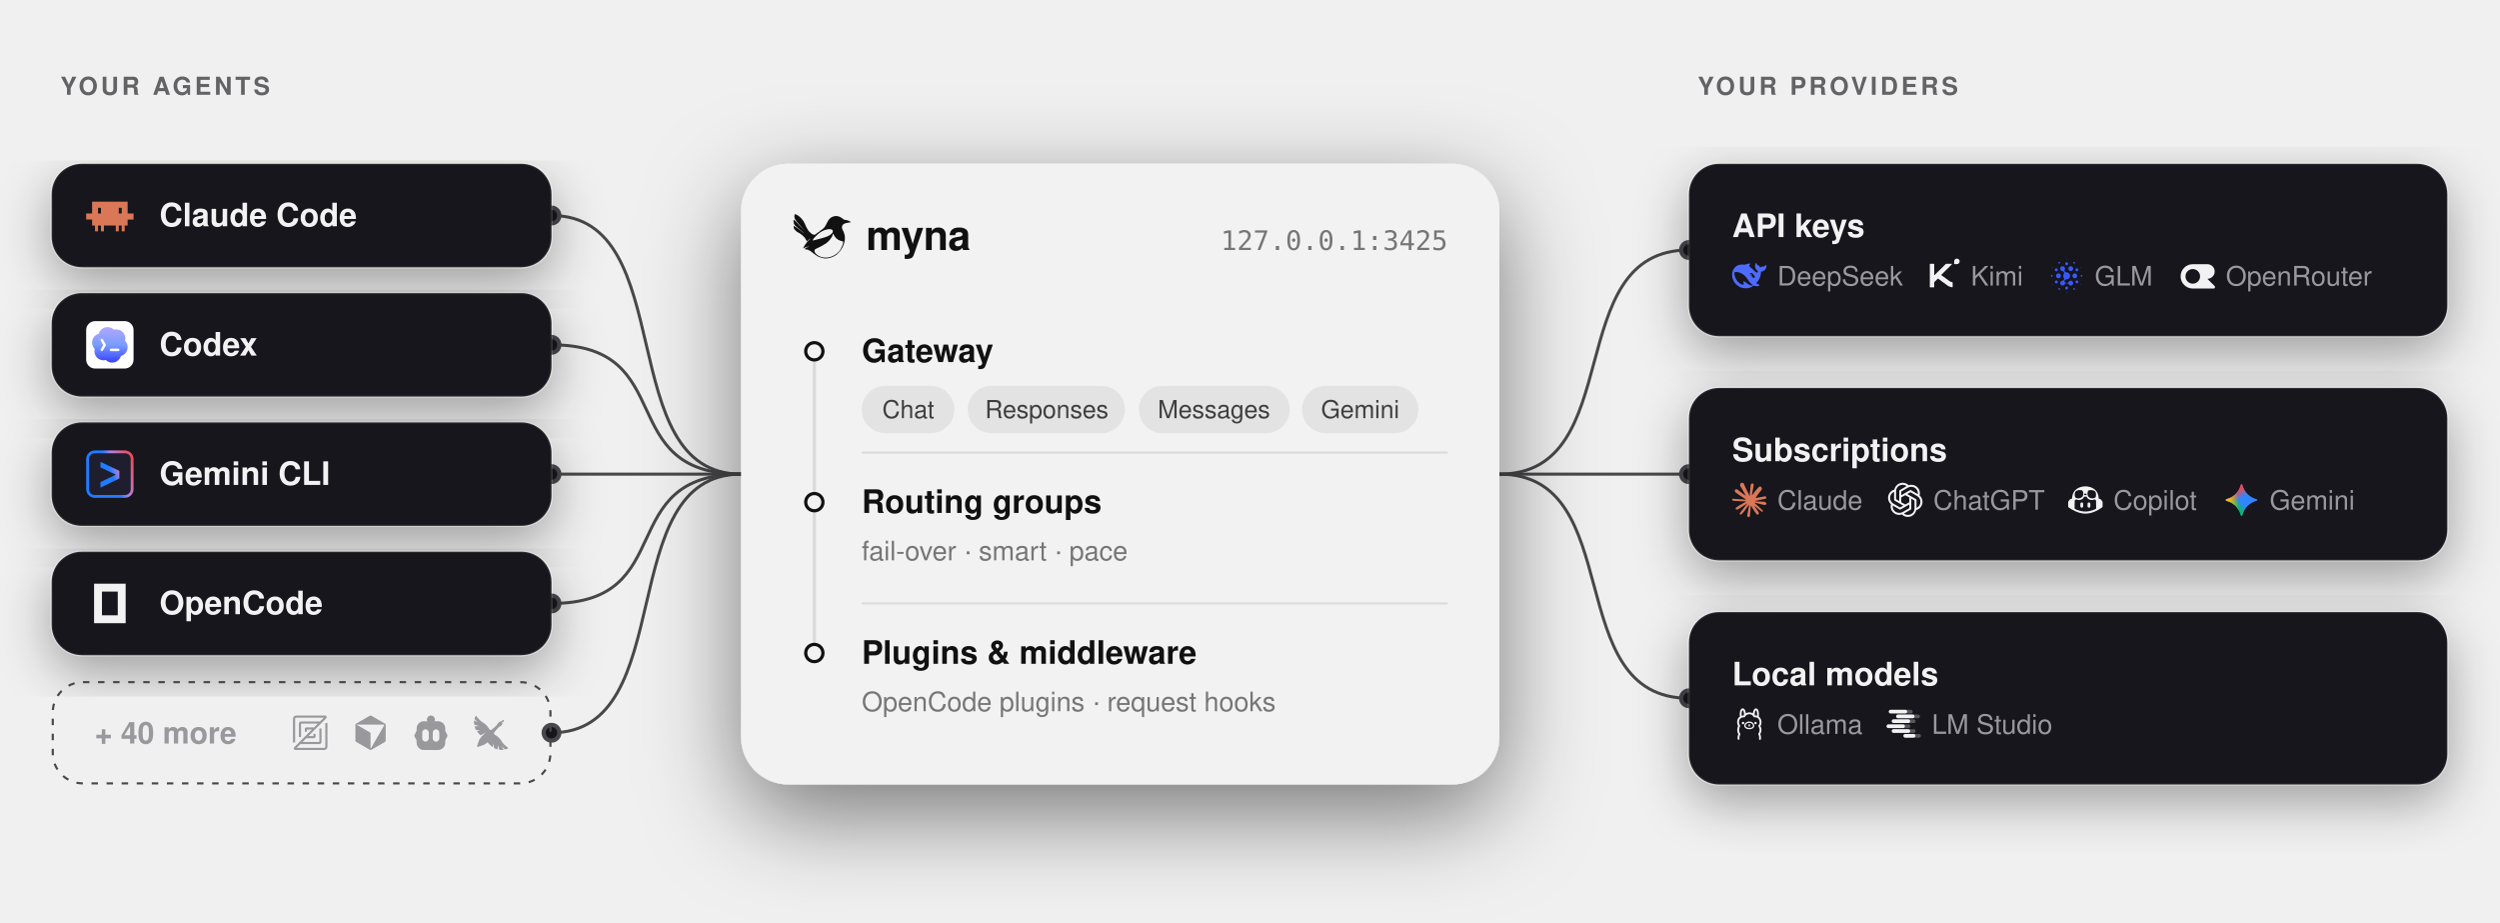
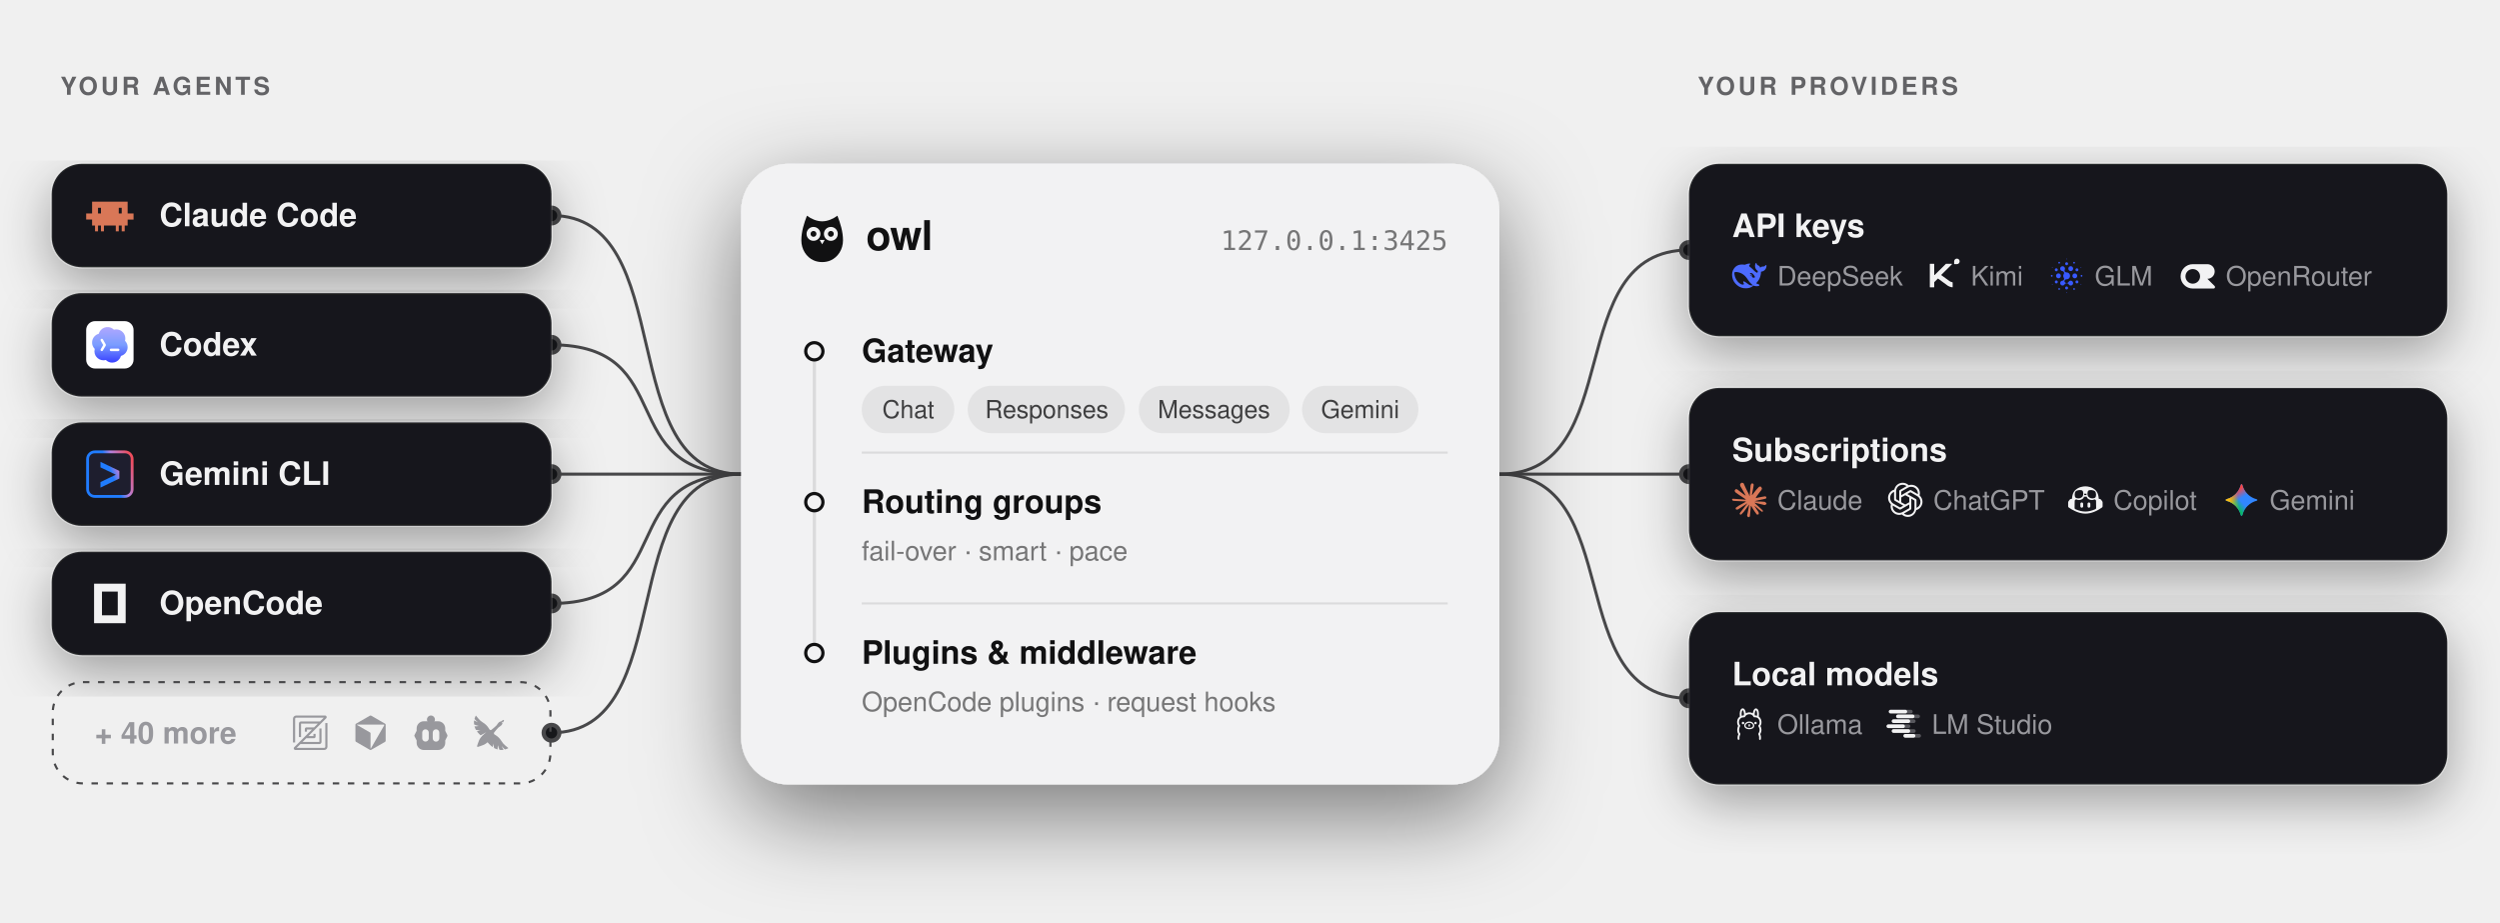
- <svg xmlns="http://www.w3.org/2000/svg" viewBox="0 0 1160 428" width="1160" height="428" role="img" aria-label="myna: agents → gateway → providers">
+ <svg xmlns="http://www.w3.org/2000/svg" viewBox="0 0 1160 428" width="1160" height="428" role="img" aria-label="owl: agents → gateway → providers">
  <defs>
    <filter id="s" x="-20%" y="-20%" width="140%" height="160%">
      <feDropShadow dx="0" dy="8" stdDeviation="12" flood-color="#000" flood-opacity="0.35" />
    </filter>
    <filter id="h" x="-30%" y="-30%" width="160%" height="190%">
      <feDropShadow dx="0" dy="14" stdDeviation="22" flood-color="#000" flood-opacity="0.5" />
    </filter>
    <marker id="dot" viewBox="0 0 8 8" refX="4" refY="4" markerWidth="8" markerHeight="8">
      <circle cx="4" cy="4" r="2.6" fill="#16171a" stroke="#48484a" stroke-width="1.4" />
    </marker>
  </defs>
  <g font-family="-apple-system, BlinkMacSystemFont, &quot;SF Pro Text&quot;, &quot;Segoe UI&quot;, &quot;PingFang SC&quot;, &quot;Hiragino Sans GB&quot;, &quot;Microsoft YaHei&quot;, Helvetica, Arial, sans-serif">
    <text x="28" y="44" font-size="11.5" font-weight="600" letter-spacing="1.4" fill="#636366">YOUR AGENTS</text>
    <text x="788" y="44" font-size="11.5" font-weight="600" letter-spacing="1.4" fill="#636366">YOUR PROVIDERS</text>
    <g fill="none" stroke="#48484a" stroke-width="1.4" stroke-linecap="round">
      <path d="M256 100.0 C316 100.0 284 220.0 344 220.0" marker-start="url(#dot)" />
      <path d="M256 160.0 C316 160.0 284 220.0 344 220.0" marker-start="url(#dot)" />
      <path d="M256 220.0 C316 220.0 284 220.0 344 220.0" marker-start="url(#dot)" />
      <path d="M256 280.0 C316 280.0 284 220.0 344 220.0" marker-start="url(#dot)" />
      <path d="M256 340.0 C316 340.0 284 220.0 344 220.0" marker-start="url(#dot)" />
      <path d="M696 220.0 C756 220.0 724 116.0 784 116.0" marker-end="url(#dot)" />
      <path d="M696 220.0 C756 220.0 724 220.0 784 220.0" marker-end="url(#dot)" />
      <path d="M696 220.0 C756 220.0 724 324.0 784 324.0" marker-end="url(#dot)" />
    </g>
    <rect x="24" y="76" width="232" height="48" rx="14" fill="#16171a" stroke="rgba(255,255,255,0.09)" filter="url(#s)" />
    <svg x="40" y="89.0" width="22" height="22" color="#f2f2f3" viewBox="0 0 24 24">
      <path clip-rule="evenodd" d="M20.998 10.949H24v3.102h-3v3.028h-1.487V20H18v-2.921h-1.487V20H15v-2.921H9V20H7.488v-2.921H6V20H4.487v-2.921H3V14.05H0V10.95h3V5h17.998v5.949zM6 10.949h1.488V8.102H6v2.847zm10.51 0H18V8.102h-1.49v2.847z" fill="#D97757" fill-rule="evenodd" />
    </svg>
    <text x="74" y="105.0" font-size="15" font-weight="590" fill="#f2f2f3">Claude Code</text>
    <rect x="24" y="136" width="232" height="48" rx="14" fill="#16171a" stroke="rgba(255,255,255,0.09)" filter="url(#s)" />
    <svg x="40" y="149.0" width="22" height="22" color="#f2f2f3" viewBox="0 0 24 24">
      <path d="M19.503 0H4.496A4.496 4.496 0 000 4.496v15.007A4.496 4.496 0 004.496 24h15.007A4.496 4.496 0 0024 19.503V4.496A4.496 4.496 0 0019.503 0z" fill="#fff" />
      <path d="M9.064 3.344a4.578 4.578 0 012.285-.312c1 .115 1.891.54 2.673 1.275.01.01.024.017.037.021a.09.09 0 00.043 0 4.55 4.55 0 013.046.275l.047.022.116.057a4.581 4.581 0 012.188 2.399c.209.51.313 1.041.315 1.595a4.24 4.24 0 01-.134 1.223.123.123 0 00.03.115c.594.607.988 1.33 1.183 2.17.289 1.425-.007 2.71-.887 3.854l-.136.166a4.548 4.548 0 01-2.201 1.388.123.123 0 00-.081.076c-.191.551-.383 1.023-.74 1.494-.9 1.187-2.222 1.846-3.711 1.838-1.187-.006-2.239-.44-3.157-1.302a.107.107 0 00-.105-.024c-.388.125-.78.143-1.204.138a4.441 4.441 0 01-1.945-.466 4.544 4.544 0 01-1.61-1.335c-.152-.202-.303-.392-.414-.617a5.81 5.81 0 01-.37-.961 4.582 4.582 0 01-.014-2.298.124.124 0 00.006-.056.085.085 0 00-.027-.048 4.467 4.467 0 01-1.034-1.651 3.896 3.896 0 01-.251-1.192 5.189 5.189 0 01.141-1.6c.337-1.112.982-1.985 1.933-2.618.212-.141.413-.251.601-.33.215-.089.43-.164.646-.227a.098.098 0 00.065-.066 4.51 4.51 0 01.829-1.615 4.535 4.535 0 011.837-1.388zm3.482 10.565a.637.637 0 000 1.272h3.636a.637.637 0 100-1.272h-3.636zM8.462 9.23a.637.637 0 00-1.106.631l1.272 2.224-1.266 2.136a.636.636 0 101.095.649l1.454-2.455a.636.636 0 00.005-.64L8.462 9.23z" fill="url(#i20-lobe-icons-codex-_R_0_)" />
      <defs>
        <linearGradient gradientUnits="userSpaceOnUse" id="i20-lobe-icons-codex-_R_0_" x1="12" x2="12" y1="3" y2="21">
          <stop stop-color="#B1A7FF" />
          <stop offset=".5" stop-color="#7A9DFF" />
          <stop offset="1" stop-color="#3941FF" />
        </linearGradient>
      </defs>
    </svg>
    <text x="74" y="165.0" font-size="15" font-weight="590" fill="#f2f2f3">Codex</text>
    <rect x="24" y="196" width="232" height="48" rx="14" fill="#16171a" stroke="rgba(255,255,255,0.09)" filter="url(#s)" />
    <svg x="40" y="209.0" width="22" height="22" color="#f2f2f3" viewBox="0 0 24 24">
      <path d="M0 4.391A4.391 4.391 0 014.391 0h15.217A4.391 4.391 0 0124 4.391v15.217A4.391 4.391 0 0119.608 24H4.391A4.391 4.391 0 010 19.608V4.391z" fill="url(#i21-lobe-icons-gemini-cli-_R_0_)" />
      <path clip-rule="evenodd" d="M19.74 1.444a2.816 2.816 0 012.816 2.816v15.48a2.816 2.816 0 01-2.816 2.816H4.26a2.816 2.816 0 01-2.816-2.816V4.26A2.816 2.816 0 014.26 1.444h15.48zM7.236 8.564l7.752 3.728-7.752 3.727v2.802l9.557-4.596v-3.866L7.236 5.763v2.801z" fill="#1E1E2E" fill-rule="evenodd" />
      <defs>
        <linearGradient gradientUnits="userSpaceOnUse" id="i21-lobe-icons-gemini-cli-_R_0_" x1="24" x2="0" y1="6.587" y2="16.494">
          <stop stop-color="#EE4D5D" />
          <stop offset=".328" stop-color="#B381DD" />
          <stop offset=".476" stop-color="#207CFE" />
        </linearGradient>
      </defs>
    </svg>
    <text x="74" y="225.0" font-size="15" font-weight="590" fill="#f2f2f3">Gemini CLI</text>
    <rect x="24" y="256" width="232" height="48" rx="14" fill="#16171a" stroke="rgba(255,255,255,0.09)" filter="url(#s)" />
    <svg x="40" y="269.0" width="22" height="22" color="#f2f2f3" fill="currentColor" fill-rule="evenodd" viewBox="0 0 24 24">
      <path d="M16 6H8v12h8V6zm4 16H4V2h16v20z" />
    </svg>
    <text x="74" y="285.0" font-size="15" font-weight="590" fill="#f2f2f3">OpenCode</text>
    <rect x="24.5" y="316.5" width="231" height="47" rx="14" fill="none" stroke="#48484a" stroke-dasharray="3 4" />
    <text x="44" y="345.0" font-size="14" font-weight="590" fill="#98989d">+ 40 more</text>
    <svg x="220" y="332.0" width="16" height="16" color="#98989d" fill="currentColor" fill-rule="evenodd" viewBox="0 0 24 24">
      <path d="M21.595 23.61c1.167-.254 2.405-.944 2.405-.944l-2.167-1.784a12.124 12.124 0 01-2.695-3.131 12.127 12.127 0 00-3.97-4.049l-.794-.462a1.115 1.115 0 01-.488-.815.844.844 0 01.154-.575c.413-.582 2.548-3.115 2.94-3.44.503-.416 1.065-.762 1.586-1.159.074-.056.148-.112.221-.17.003-.002.007-.004.009-.007.167-.131.325-.272.45-.438.453-.524.563-.988.59-1.193-.061-.197-.244-.639-.753-1.148.319.02.705.272 1.056.569.235-.376.481-.773.727-1.171.165-.266-.08-.465-.086-.471h-.001V3.22c-.007-.007-.206-.25-.471-.086-.567.35-1.134.702-1.639 1.021 0 0-.597-.012-1.305.599a2.464 2.464 0 00-.438.45l-.007.009c-.058.072-.114.147-.17.221-.397.521-.743 1.083-1.16 1.587-.323.391-2.857 2.526-3.44 2.94a.842.842 0 01-.574.153 1.115 1.115 0 01-.815-.488l-.462-.794a12.123 12.123 0 00-4.049-3.97 12.133 12.133 0 01-3.13-2.695L1.332 0S.643 1.238.39 2.405c.352.428 1.27 1.49 2.34 2.302C1.58 4.167.73 3.75.06 3.4c-.103.765-.063 1.92.043 2.816.726.317 1.961.806 3.219 1.066-1.006.236-2.11.278-2.961.262.15.554.358 1.119.64 1.688.119.263.25.52.39.77.452.125 2.222.383 3.164.171l-2.51.897a27.776 27.776 0 002.544 2.726c2.031-1.092 2.494-1.241 4.018-2.238-2.467 2.008-3.108 2.828-3.8 3.67l-.483.678c-.25.351-.469.725-.65 1.117-.61 1.31-1.47 4.1-1.47 4.1-.154.486.202.842.674.674 0 0 2.79-.861 4.1-1.47.392-.182.766-.4 1.118-.65l.677-.483c.227-.187.453-.37.701-.586 0 0 1.705 2.02 3.458 3.349l.896-2.511c-.211.942.046 2.712.17 3.163.252.142.509.272.772.392.569.28 1.134.49 1.688.64-.016-.853.026-1.956.261-2.962.26 1.258.75 2.493 1.067 3.219.895.106 2.051.146 2.816.043a73.87 73.87 0 01-1.308-2.67c.811 1.07 1.874 1.988 2.302 2.34h-.001z" />
    </svg>
    <svg x="192" y="332.0" width="16" height="16" color="#98989d" fill="currentColor" fill-rule="evenodd" viewBox="0 0 24 24">
      <path d="M17.035 3.991c2.75 0 4.98 2.24 4.98 5.003v1.667l1.45 2.896a1.01 1.01 0 01-.002.909l-1.448 2.864v1.668c0 2.762-2.23 5.002-4.98 5.002H7.074c-2.751 0-4.98-2.24-4.98-5.002V17.33l-1.48-2.855a1.01 1.01 0 01-.003-.927l1.482-2.887V8.994c0-2.763 2.23-5.003 4.98-5.003h9.962zM8.265 9.6a2.274 2.274 0 00-2.274 2.274v4.042a2.274 2.274 0 004.547 0v-4.042A2.274 2.274 0 008.265 9.6zm7.326 0a2.274 2.274 0 00-2.274 2.274v4.042a2.274 2.274 0 104.548 0v-4.042A2.274 2.274 0 0015.59 9.6z" />
      <path d="M12.054 5.558a2.779 2.779 0 100-5.558 2.779 2.779 0 000 5.558z" />
    </svg>
    <svg x="164" y="332.0" width="16" height="16" color="#98989d" fill="currentColor" fill-rule="evenodd" viewBox="0 0 24 24">
      <path d="M22.106 5.68L12.5.135a.998.998 0 00-.998 0L1.893 5.68a.84.84 0 00-.419.726v11.186c0 .3.16.577.42.727l9.607 5.547a.999.999 0 00.998 0l9.608-5.547a.84.84 0 00.42-.727V6.407a.84.84 0 00-.42-.726zm-.603 1.176L12.228 22.92c-.063.108-.228.064-.228-.061V12.34a.59.59 0 00-.295-.51l-9.11-5.26c-.107-.062-.063-.228.062-.228h18.55c.264 0 .428.286.296.514z" />
    </svg>
    <svg x="136" y="332.0" width="16" height="16" color="#98989d" fill="currentColor" fill-rule="evenodd" viewBox="0 0 96 96">
      <path clip-rule="evenodd" d="M9 6C7.343 6 6 7.343 6 9V75H0V9C0 4.029 4.029 0 9 0H89.379C93.388 0 95.395 4.847 92.561 7.682L43.055 57.188H57V51H63V58.688C63 61.173 60.985 63.188 58.5 63.188H37.055L26.743 73.5H73.5V36H79.5V73.5C79.5 76.814 76.814 79.5 73.5 79.5H20.743L10.243 90H87C88.657 90 90 88.657 90 87V21H96V87C96 91.971 91.971 96 87 96H6.621C2.612 96 0.605 91.153 3.439 88.318L52.757 39H39V45H33V37.5C33 35.015 35.015 33 37.5 33H58.757L69.257 22.5H22.5V60H16.5V22.5C16.5 19.186 19.186 16.5 22.5 16.5H75.257L85.757 6H9Z" />
    </svg>
    <rect x="784" y="76" width="352" height="80" rx="14" fill="#16171a" stroke="rgba(255,255,255,0.09)" filter="url(#s)" />
    <text x="804" y="110" font-size="15" font-weight="590" fill="#f2f2f3">API keys</text>
    <svg x="804" y="120" width="16" height="16" color="#f2f2f3" viewBox="0 0 24 24">
      <path d="M23.748 4.482c-.254-.124-.364.113-.512.234-.051.039-.094.09-.137.136-.372.397-.806.657-1.373.626-.829-.046-1.537.214-2.163.848-.133-.782-.575-1.248-1.247-1.548-.352-.156-.708-.311-.955-.65-.172-.241-.219-.51-.305-.774-.055-.16-.11-.323-.293-.35-.2-.031-.278.136-.356.276-.313.572-.434 1.202-.422 1.84.027 1.436.633 2.58 1.838 3.393.137.093.172.187.129.323-.082.28-.18.552-.266.833-.055.179-.137.217-.329.14a5.526 5.526 0 01-1.736-1.18c-.857-.828-1.631-1.742-2.597-2.458a11.365 11.365 0 00-.689-.471c-.985-.957.13-1.743.388-1.836.27-.098.093-.432-.779-.428-.872.004-1.67.295-2.687.684a3.055 3.055 0 01-.465.137 9.597 9.597 0 00-2.883-.102c-1.885.21-3.39 1.102-4.497 2.623C.082 8.606-.231 10.684.152 12.85c.403 2.284 1.569 4.175 3.36 5.653 1.858 1.533 3.997 2.284 6.438 2.14 1.482-.085 3.133-.284 4.994-1.86.47.234.962.327 1.78.397.63.059 1.236-.03 1.705-.128.735-.156.684-.837.419-.961-2.155-1.004-1.682-.595-2.113-.926 1.096-1.296 2.746-2.642 3.392-7.003.05-.347.007-.565 0-.845-.004-.17.035-.237.23-.256a4.173 4.173 0 001.545-.475c1.396-.763 1.96-2.015 2.093-3.517.02-.23-.004-.467-.247-.588zM11.581 18c-2.089-1.642-3.102-2.183-3.52-2.16-.392.024-.321.471-.235.763.09.288.207.486.371.739.114.167.192.416-.113.603-.673.416-1.842-.14-1.897-.167-1.361-.802-2.5-1.86-3.301-3.307-.774-1.393-1.224-2.887-1.298-4.482-.02-.386.093-.522.477-.592a4.696 4.696 0 011.529-.039c2.132.312 3.946 1.265 5.468 2.774.868.86 1.525 1.887 2.202 2.891.72 1.066 1.494 2.082 2.48 2.914.348.292.625.514.891.677-.802.09-2.14.11-3.054-.614zm1-6.44a.306.306 0 01.415-.287.302.302 0 01.2.288.306.306 0 01-.31.307.303.303 0 01-.304-.308zm3.11 1.596c-.2.081-.399.151-.59.16a1.245 1.245 0 01-.798-.254c-.274-.23-.47-.358-.552-.758a1.73 1.73 0 01.016-.588c.07-.327-.008-.537-.239-.727-.187-.156-.426-.199-.688-.199a.559.559 0 01-.254-.078c-.11-.054-.2-.19-.114-.358.028-.054.16-.186.192-.21.356-.202.767-.136 1.146.016.352.144.618.408 1.001.782.391.451.462.576.685.914.176.265.336.537.445.848.067.195-.019.354-.25.452z" fill="#4D6BFE" />
    </svg>
    <text x="825" y="132.5" font-size="12.5" fill="#98989d">DeepSeek</text>
    <svg x="893.8" y="120" width="16" height="16" color="#f2f2f3" fill="currentColor" fill-rule="evenodd" viewBox="0 0 24 24">
      <path d="M21.846 0a1.923 1.923 0 110 3.846H20.15a.226.226 0 01-.227-.226V1.923C19.923.861 20.784 0 21.846 0z" />
      <path d="M11.065 11.199l7.257-7.2c.137-.136.06-.41-.116-.41H14.3a.164.164 0 00-.117.051l-7.82 7.756c-.122.12-.302.013-.302-.179V3.82c0-.127-.083-.23-.185-.23H3.186c-.103 0-.186.103-.186.23V19.77c0 .128.083.23.186.23h2.69c.103 0 .186-.102.186-.23v-3.25c0-.069.025-.135.069-.178l2.424-2.406a.158.158 0 01.205-.023l6.484 4.772a7.677 7.677 0 003.453 1.283c.108.012.2-.095.2-.23v-3.06c0-.117-.07-.212-.164-.227a5.028 5.028 0 01-2.027-.807l-5.613-4.064c-.117-.078-.132-.279-.028-.381z" />
    </svg>
    <text x="914.8" y="132.5" font-size="12.5" fill="#98989d">Kimi</text>
    <svg x="951.3" y="120" width="16" height="16" color="#f2f2f3" viewBox="0 0 24 24">
      <path d="M11.991 23.503a.24.24 0 00-.244.248.24.24 0 00.244.249.24.24 0 00.245-.249.24.24 0 00-.22-.247l-.025-.001zM9.671 5.365a1.697 1.697 0 011.099 2.132l-.071.172-.016.04-.018.054c-.07.16-.104.32-.104.498-.035.71.47 1.279 1.186 1.314h.366c1.309.053 2.338 1.173 2.286 2.523-.052 1.332-1.152 2.38-2.478 2.327h-.174c-.715.018-1.274.64-1.239 1.368 0 .124.018.23.053.337.209.373.54.658.96.8.75.23 1.517-.125 1.9-.782l.018-.035c.402-.64 1.17-.96 1.92-.711.854.284 1.378 1.226 1.099 2.167a1.661 1.661 0 01-2.077 1.102 1.711 1.711 0 01-.907-.711l-.017-.035c-.2-.323-.463-.58-.851-.711l-.056-.018a1.646 1.646 0 00-1.954.746 1.66 1.66 0 01-1.065.764 1.677 1.677 0 01-1.989-1.279c-.209-.906.332-1.83 1.257-2.043a1.51 1.51 0 01.296-.035h.018c.68-.071 1.151-.622 1.116-1.333a1.307 1.307 0 00-.227-.693 2.515 2.515 0 01-.366-1.403 2.39 2.39 0 01.366-1.208c.14-.195.21-.444.227-.693.018-.71-.506-1.261-1.186-1.332l-.07-.018a1.43 1.43 0 01-.299-.07l-.05-.019a1.7 1.7 0 01-1.047-2.114 1.68 1.68 0 012.094-1.101zm-5.575 10.11c.26-.264.639-.367.994-.27.355.096.633.379.728.74.095.362-.007.748-.267 1.013-.402.41-1.053.41-1.455 0a1.062 1.062 0 010-1.482zm14.845-.294c.359-.09.738.024.992.297.254.274.344.665.237 1.025-.107.36-.396.634-.756.718-.551.128-1.1-.22-1.23-.781a1.05 1.05 0 01.757-1.26zm-.064-4.39c.314.32.49.753.49 1.206 0 .452-.176.886-.49 1.206-.315.32-.74.5-1.185.5-.444 0-.87-.18-1.184-.5a1.727 1.727 0 010-2.412 1.654 1.654 0 012.369 0zm-11.243.163c.364.484.447 1.128.218 1.691a1.665 1.665 0 01-2.188.923c-.855-.36-1.26-1.358-.907-2.228a1.68 1.68 0 011.33-1.038c.593-.08 1.183.169 1.547.652zm11.545-4.221c.368 0 .708.2.892.524.184.324.184.724 0 1.048a1.026 1.026 0 01-.892.524c-.568 0-1.03-.47-1.03-1.048 0-.579.462-1.048 1.03-1.048zm-14.358 0c.368 0 .707.2.891.524.184.324.184.724 0 1.048a1.026 1.026 0 01-.891.524c-.569 0-1.03-.47-1.03-1.048 0-.579.461-1.048 1.03-1.048zm10.031-1.475c.925 0 1.675.764 1.675 1.706s-.75 1.705-1.675 1.705-1.674-.763-1.674-1.705c0-.942.75-1.706 1.674-1.706zm-2.626-.684c.362-.082.653-.356.761-.718a1.062 1.062 0 00-.238-1.028 1.017 1.017 0 00-.996-.294c-.547.14-.881.7-.752 1.257.13.558.675.907 1.225.783zm0 16.876c.359-.087.644-.36.75-.72a1.062 1.062 0 00-.237-1.019 1.018 1.018 0 00-.985-.301 1.037 1.037 0 00-.762.717c-.108.361-.017.754.239 1.028.245.263.606.377.953.305l.043-.01zM17.19 3.5a.631.631 0 00.628-.64c0-.355-.279-.64-.628-.64a.631.631 0 00-.628.64c0 .355.28.64.628.64zm-10.38 0a.631.631 0 00.628-.64c0-.355-.28-.64-.628-.64a.631.631 0 00-.628.64c0 .355.279.64.628.64zm-5.182 7.852a.631.631 0 00-.628.64c0 .354.28.639.628.639a.63.63 0 00.627-.606l.001-.034a.62.62 0 00-.628-.64zm5.182 9.13a.631.631 0 00-.628.64c0 .355.279.64.628.64a.631.631 0 00.628-.64c0-.355-.28-.64-.628-.64zm10.38.018a.631.631 0 00-.628.64c0 .355.28.64.628.64a.631.631 0 00.628-.64c0-.355-.279-.64-.628-.64zm5.182-9.148a.631.631 0 00-.628.64c0 .354.279.639.628.639a.631.631 0 00.628-.64c0-.355-.28-.64-.628-.64zm-.384-4.992a.24.24 0 00.244-.249.24.24 0 00-.244-.249.24.24 0 00-.244.249c0 .142.122.249.244.249zM11.991.497a.24.24 0 00.245-.248A.24.24 0 0011.99 0a.24.24 0 00-.244.249c0 .133.108.236.223.247l.021.001zM2.011 6.36a.24.24 0 00.245-.249.24.24 0 00-.244-.249.24.24 0 00-.244.249.24.24 0 00.244.249zm0 11.263a.24.24 0 00-.243.248.24.24 0 00.244.249.24.24 0 00.244-.249.252.252 0 00-.244-.248zm19.995-.018a.24.24 0 00-.245.248.24.24 0 00.245.25.24.24 0 00.244-.25.252.252 0 00-.244-.248z" fill="#3859FF" fill-rule="nonzero" />
    </svg>
    <text x="972.3" y="132.5" font-size="12.5" fill="#98989d">GLM</text>
    <svg x="1012.2" y="120" width="16" height="16" color="#f2f2f3" fill="currentColor" fill-rule="evenodd" viewBox="0 0 24 24">
      <path d="M18.654 3.87a5.087 5.087 0 110 10.174L23.7 19.09c.64.641.187 1.737-.72 1.737H8.48a8.479 8.479 0 010-16.958h10.175zM8.479 7.26a5.087 5.087 0 100 10.176 5.087 5.087 0 000-10.175z" />
    </svg>
    <text x="1033.2" y="132.5" font-size="12.5" fill="#98989d">OpenRouter</text>
    <rect x="784" y="180" width="352" height="80" rx="14" fill="#16171a" stroke="rgba(255,255,255,0.09)" filter="url(#s)" />
    <text x="804" y="214" font-size="15" font-weight="590" fill="#f2f2f3">Subscriptions</text>
    <svg x="804" y="224" width="16" height="16" color="#f2f2f3" viewBox="0 0 24 24">
      <path d="M4.709 15.955l4.72-2.647.08-.23-.08-.128H9.2l-.79-.048-2.698-.073-2.339-.097-2.266-.122-.571-.121L0 11.784l.055-.352.48-.321.686.06 1.52.103 2.278.158 1.652.097 2.449.255h.389l.055-.157-.134-.098-.103-.097-2.358-1.596-2.552-1.688-1.336-.972-.724-.491-.364-.462-.158-1.008.656-.722.881.06.225.061.893.686 1.908 1.476 2.491 1.833.365.304.145-.103.019-.073-.164-.274-1.355-2.446-1.446-2.49-.644-1.032-.17-.619a2.97 2.97 0 01-.104-.729L6.283.134 6.696 0l.996.134.42.364.62 1.414 1.002 2.229 1.555 3.03.456.898.243.832.091.255h.158V9.01l.128-1.706.237-2.095.23-2.695.08-.76.376-.91.747-.492.584.28.48.685-.067.444-.286 1.851-.559 2.903-.364 1.942h.212l.243-.242.985-1.306 1.652-2.064.73-.82.85-.904.547-.431h1.033l.76 1.129-.34 1.166-1.064 1.347-.881 1.142-1.264 1.7-.79 1.36.073.11.188-.02 2.856-.606 1.543-.28 1.841-.315.833.388.091.395-.328.807-1.969.486-2.309.462-3.439.813-.042.03.049.061 1.549.146.662.036h1.622l3.02.225.79.522.474.638-.079.485-1.215.62-1.64-.389-3.829-.91-1.312-.329h-.182v.11l1.093 1.068 2.006 1.81 2.509 2.33.127.578-.322.455-.34-.049-2.205-1.657-.851-.747-1.926-1.62h-.128v.17l.444.649 2.345 3.521.122 1.08-.17.353-.608.213-.668-.122-1.374-1.925-1.415-2.167-1.143-1.943-.14.08-.674 7.254-.316.37-.729.28-.607-.461-.322-.747.322-1.476.389-1.924.315-1.53.286-1.9.17-.632-.012-.042-.14.018-1.434 1.967-2.18 2.945-1.726 1.845-.414.164-.717-.37.067-.662.401-.589 2.388-3.036 1.44-1.882.93-1.086-.006-.158h-.055L4.132 18.56l-1.13.146-.487-.456.061-.746.231-.243 1.908-1.312-.006.006z" fill="#D97757" fill-rule="nonzero" />
    </svg>
    <text x="825" y="236.5" font-size="12.5" fill="#98989d">Claude</text>
    <svg x="876.4" y="224" width="16" height="16" color="#f2f2f3" fill="currentColor" fill-rule="evenodd" viewBox="0 0 24 24">
      <path d="M9.205 8.658v-2.26c0-.19.072-.333.238-.428l4.543-2.616c.619-.357 1.356-.523 2.117-.523 2.854 0 4.662 2.212 4.662 4.566 0 .167 0 .357-.024.547l-4.71-2.759a.797.797 0 00-.856 0l-5.97 3.473zm10.609 8.8V12.06c0-.333-.143-.57-.429-.737l-5.97-3.473 1.95-1.118a.433.433 0 01.476 0l4.543 2.617c1.309.76 2.189 2.378 2.189 3.948 0 1.808-1.07 3.473-2.76 4.163zM7.802 12.703l-1.95-1.142c-.167-.095-.239-.238-.239-.428V5.899c0-2.545 1.95-4.472 4.591-4.472 1 0 1.927.333 2.712.928L8.23 5.067c-.285.166-.428.404-.428.737v6.898zM12 15.128l-2.795-1.57v-3.33L12 8.658l2.795 1.57v3.33L12 15.128zm1.796 7.23c-1 0-1.927-.332-2.712-.927l4.686-2.712c.285-.166.428-.404.428-.737v-6.898l1.974 1.142c.167.095.238.238.238.428v5.233c0 2.545-1.974 4.472-4.614 4.472zm-5.637-5.303l-4.544-2.617c-1.308-.761-2.188-2.378-2.188-3.948A4.482 4.482 0 014.21 6.327v5.423c0 .333.143.571.428.738l5.947 3.449-1.95 1.118a.432.432 0 01-.476 0zm-.262 3.9c-2.688 0-4.662-2.021-4.662-4.519 0-.19.024-.38.047-.57l4.686 2.71c.286.167.571.167.856 0l5.97-3.448v2.26c0 .19-.07.333-.237.428l-4.543 2.616c-.619.357-1.356.523-2.117.523zm5.899 2.83a5.947 5.947 0 005.827-4.756C22.287 18.339 24 15.84 24 13.296c0-1.665-.713-3.282-1.998-4.448.119-.5.19-.999.19-1.498 0-3.401-2.759-5.947-5.946-5.947-.642 0-1.26.095-1.88.31A5.962 5.962 0 0010.205 0a5.947 5.947 0 00-5.827 4.757C1.713 5.447 0 7.945 0 10.49c0 1.666.713 3.283 1.998 4.448-.119.5-.19 1-.19 1.499 0 3.401 2.759 5.946 5.946 5.946.642 0 1.26-.095 1.88-.309a5.96 5.96 0 004.162 1.713z" />
    </svg>
    <text x="897.4" y="236.5" font-size="12.5" fill="#98989d">ChatGPT</text>
    <svg x="960.0" y="224" width="16" height="16" color="#f2f2f3" fill="currentColor" fill-rule="evenodd" viewBox="0 0 24 24">
      <path d="M19.245 5.364c1.322 1.36 1.877 3.216 2.11 5.817.622 0 1.2.135 1.592.654l.73.964c.21.278.323.61.323.955v2.62c0 .339-.173.669-.453.868C20.239 19.602 16.157 21.5 12 21.5c-4.6 0-9.205-2.583-11.547-4.258-.28-.2-.452-.53-.453-.868v-2.62c0-.345.113-.679.321-.956l.73-.963c.392-.517.974-.654 1.593-.654l.029-.297c.25-2.446.81-4.213 2.082-5.52 2.461-2.54 5.71-2.851 7.146-2.864h.198c1.436.013 4.685.323 7.146 2.864zm-7.244 4.328c-.284 0-.613.016-.962.05-.123.447-.305.85-.57 1.108-1.05 1.023-2.316 1.18-2.994 1.18-.638 0-1.306-.13-1.851-.464-.516.165-1.012.403-1.044.996a65.882 65.882 0 00-.063 2.884l-.002.48c-.002.563-.005 1.126-.013 1.69.002.326.204.63.51.765 2.482 1.102 4.83 1.657 6.99 1.657 2.156 0 4.504-.555 6.985-1.657a.854.854 0 00.51-.766c.03-1.682.006-3.372-.076-5.053-.031-.596-.528-.83-1.046-.996-.546.333-1.212.464-1.85.464-.677 0-1.942-.157-2.993-1.18-.266-.258-.447-.661-.57-1.108-.32-.032-.64-.049-.96-.05zm-2.525 4.013c.539 0 .976.426.976.95v1.753c0 .525-.437.95-.976.95a.964.964 0 01-.976-.95v-1.752c0-.525.437-.951.976-.951zm5 0c.539 0 .976.426.976.95v1.753c0 .525-.437.95-.976.95a.964.964 0 01-.976-.95v-1.752c0-.525.437-.951.976-.951zM7.635 5.087c-1.05.102-1.935.438-2.385.906-.975 1.037-.765 3.668-.21 4.224.405.394 1.17.657 1.995.657h.09c.649-.013 1.785-.176 2.73-1.11.435-.41.705-1.433.675-2.47-.03-.834-.27-1.52-.63-1.813-.39-.336-1.275-.482-2.265-.394zm6.465.394c-.36.292-.6.98-.63 1.813-.03 1.037.24 2.06.675 2.47.968.957 2.136 1.104 2.776 1.11h.044c.825 0 1.59-.263 1.995-.657.555-.556.765-3.187-.21-4.224-.45-.468-1.335-.804-2.385-.906-.99-.088-1.875.058-2.265.394zM12 7.615c-.24 0-.525.015-.84.044.03.16.045.336.06.526l-.001.159a2.94 2.94 0 01-.014.25c.225-.022.425-.027.612-.028h.366c.187 0 .387.006.612.028-.015-.146-.015-.277-.015-.409.015-.19.03-.365.06-.526a9.29 9.29 0 00-.84-.044z" />
    </svg>
    <text x="981.0" y="236.5" font-size="12.5" fill="#98989d">Copilot</text>
    <svg x="1032.5" y="224" width="16" height="16" color="#f2f2f3" viewBox="0 0 24 24">
      <path d="M20.616 10.835a14.147 14.147 0 01-4.45-3.001 14.111 14.111 0 01-3.678-6.452.503.503 0 00-.975 0 14.134 14.134 0 01-3.679 6.452 14.155 14.155 0 01-4.45 3.001c-.65.28-1.318.505-2.002.678a.502.502 0 000 .975c.684.172 1.35.397 2.002.677a14.147 14.147 0 014.45 3.001 14.112 14.112 0 013.679 6.453.502.502 0 00.975 0c.172-.685.397-1.351.677-2.003a14.145 14.145 0 013.001-4.45 14.113 14.113 0 016.453-3.678.503.503 0 000-.975 13.245 13.245 0 01-2.003-.678z" fill="#3186FF" />
      <path d="M20.616 10.835a14.147 14.147 0 01-4.45-3.001 14.111 14.111 0 01-3.678-6.452.503.503 0 00-.975 0 14.134 14.134 0 01-3.679 6.452 14.155 14.155 0 01-4.45 3.001c-.65.28-1.318.505-2.002.678a.502.502 0 000 .975c.684.172 1.35.397 2.002.677a14.147 14.147 0 014.45 3.001 14.112 14.112 0 013.679 6.453.502.502 0 00.975 0c.172-.685.397-1.351.677-2.003a14.145 14.145 0 013.001-4.45 14.113 14.113 0 016.453-3.678.503.503 0 000-.975 13.245 13.245 0 01-2.003-.678z" fill="url(#i34-lobe-icons-gemini-0-_R_0_)" />
      <path d="M20.616 10.835a14.147 14.147 0 01-4.45-3.001 14.111 14.111 0 01-3.678-6.452.503.503 0 00-.975 0 14.134 14.134 0 01-3.679 6.452 14.155 14.155 0 01-4.45 3.001c-.65.28-1.318.505-2.002.678a.502.502 0 000 .975c.684.172 1.35.397 2.002.677a14.147 14.147 0 014.45 3.001 14.112 14.112 0 013.679 6.453.502.502 0 00.975 0c.172-.685.397-1.351.677-2.003a14.145 14.145 0 013.001-4.45 14.113 14.113 0 016.453-3.678.503.503 0 000-.975 13.245 13.245 0 01-2.003-.678z" fill="url(#i34-lobe-icons-gemini-1-_R_0_)" />
      <path d="M20.616 10.835a14.147 14.147 0 01-4.45-3.001 14.111 14.111 0 01-3.678-6.452.503.503 0 00-.975 0 14.134 14.134 0 01-3.679 6.452 14.155 14.155 0 01-4.45 3.001c-.65.28-1.318.505-2.002.678a.502.502 0 000 .975c.684.172 1.35.397 2.002.677a14.147 14.147 0 014.45 3.001 14.112 14.112 0 013.679 6.453.502.502 0 00.975 0c.172-.685.397-1.351.677-2.003a14.145 14.145 0 013.001-4.45 14.113 14.113 0 016.453-3.678.503.503 0 000-.975 13.245 13.245 0 01-2.003-.678z" fill="url(#i34-lobe-icons-gemini-2-_R_0_)" />
      <defs>
        <linearGradient gradientUnits="userSpaceOnUse" id="i34-lobe-icons-gemini-0-_R_0_" x1="7" x2="11" y1="15.5" y2="12">
          <stop stop-color="#08B962" />
          <stop offset="1" stop-color="#08B962" stop-opacity="0" />
        </linearGradient>
        <linearGradient gradientUnits="userSpaceOnUse" id="i34-lobe-icons-gemini-1-_R_0_" x1="8" x2="11.5" y1="5.5" y2="11">
          <stop stop-color="#F94543" />
          <stop offset="1" stop-color="#F94543" stop-opacity="0" />
        </linearGradient>
        <linearGradient gradientUnits="userSpaceOnUse" id="i34-lobe-icons-gemini-2-_R_0_" x1="3.5" x2="17.5" y1="13.5" y2="12">
          <stop stop-color="#FABC12" />
          <stop offset=".46" stop-color="#FABC12" stop-opacity="0" />
        </linearGradient>
      </defs>
    </svg>
    <text x="1053.5" y="236.5" font-size="12.5" fill="#98989d">Gemini</text>
    <rect x="784" y="284" width="352" height="80" rx="14" fill="#16171a" stroke="rgba(255,255,255,0.09)" filter="url(#s)" />
    <text x="804" y="318" font-size="15" font-weight="590" fill="#f2f2f3">Local models</text>
    <svg x="804" y="328" width="16" height="16" color="#f2f2f3" fill="currentColor" fill-rule="evenodd" viewBox="0 0 24 24">
      <path d="M7.905 1.09c.216.085.411.225.588.41.295.306.544.744.734 1.263.191.522.315 1.1.362 1.68a5.054 5.054 0 012.049-.636l.051-.004c.87-.07 1.73.087 2.48.474.101.053.2.11.297.17.05-.569.172-1.134.36-1.644.19-.52.439-.957.733-1.264a1.67 1.67 0 01.589-.41c.257-.1.53-.118.796-.042.401.114.745.368 1.016.737.248.337.434.769.561 1.287.23.934.27 2.163.115 3.645l.053.04.026.019c.757.576 1.284 1.397 1.563 2.35.435 1.487.216 3.155-.534 4.088l-.018.021.002.003c.417.762.67 1.567.724 2.4l.002.03c.064 1.065-.2 2.137-.814 3.19l-.007.01.01.024c.472 1.157.62 2.322.438 3.486l-.006.039a.651.651 0 01-.747.536.648.648 0 01-.54-.742c.167-1.033.01-2.069-.48-3.123a.643.643 0 01.04-.617l.004-.006c.604-.924.854-1.83.8-2.72-.046-.779-.325-1.544-.8-2.273a.644.644 0 01.18-.886l.009-.006c.243-.159.467-.565.58-1.12a4.229 4.229 0 00-.095-1.974c-.205-.7-.58-1.284-1.105-1.683-.595-.454-1.383-.673-2.38-.61a.653.653 0 01-.632-.371c-.314-.665-.772-1.141-1.343-1.436a3.288 3.288 0 00-1.772-.332c-1.245.099-2.343.801-2.67 1.686a.652.652 0 01-.61.425c-1.067.002-1.893.252-2.497.703-.522.39-.878.935-1.066 1.588a4.07 4.07 0 00-.068 1.886c.112.558.331 1.02.582 1.269l.008.007c.212.207.257.53.109.785-.36.622-.629 1.549-.673 2.44-.05 1.018.186 1.902.719 2.536l.016.019a.643.643 0 01.095.69c-.576 1.236-.753 2.252-.562 3.052a.652.652 0 01-1.269.298c-.243-1.018-.078-2.184.473-3.498l.014-.035-.008-.012a4.339 4.339 0 01-.598-1.309l-.005-.019a5.764 5.764 0 01-.177-1.785c.044-.91.278-1.842.622-2.59l.012-.026-.002-.002c-.293-.418-.51-.953-.63-1.545l-.005-.024a5.352 5.352 0 01.093-2.49c.262-.915.777-1.701 1.536-2.269.06-.045.123-.09.186-.132-.159-1.493-.119-2.73.112-3.67.127-.518.314-.95.562-1.287.27-.368.614-.622 1.015-.737.266-.076.54-.059.797.042zm4.116 9.09c.936 0 1.8.313 2.446.855.63.527 1.005 1.235 1.005 1.94 0 .888-.406 1.58-1.133 2.022-.62.375-1.451.557-2.403.557-1.009 0-1.871-.259-2.493-.734-.617-.47-.963-1.13-.963-1.845 0-.707.398-1.417 1.056-1.946.668-.537 1.55-.849 2.485-.849zm0 .896a3.07 3.07 0 00-1.916.65c-.461.37-.722.835-.722 1.25 0 .428.21.829.61 1.134.455.347 1.124.548 1.943.548.799 0 1.473-.147 1.932-.426.463-.28.7-.686.7-1.257 0-.423-.246-.89-.683-1.256-.484-.405-1.14-.643-1.864-.643zm.662 1.21l.004.004c.12.151.095.37-.056.49l-.292.23v.446a.375.375 0 01-.376.373.375.375 0 01-.376-.373v-.46l-.271-.218a.347.347 0 01-.052-.49.353.353 0 01.494-.051l.215.172.22-.174a.353.353 0 01.49.051zm-5.04-1.919c.478 0 .867.39.867.871a.87.87 0 01-.868.871.87.87 0 01-.867-.87.87.87 0 01.867-.872zm8.706 0c.48 0 .868.39.868.871a.87.87 0 01-.868.871.87.87 0 01-.867-.87.87.87 0 01.867-.872zM7.44 2.3l-.003.002a.659.659 0 00-.285.238l-.005.006c-.138.189-.258.467-.348.832-.17.692-.216 1.631-.124 2.782.43-.128.899-.208 1.404-.237l.01-.001.019-.034c.046-.082.095-.161.148-.239.123-.771.022-1.692-.253-2.444-.134-.364-.297-.65-.453-.813a.628.628 0 00-.107-.09L7.44 2.3zm9.174.04l-.002.001a.628.628 0 00-.107.09c-.156.163-.32.45-.453.814-.29.794-.387 1.776-.23 2.572l.058.097.008.014h.03a5.184 5.184 0 011.466.212c.086-1.124.038-2.043-.128-2.722-.09-.365-.21-.643-.349-.832l-.004-.006a.659.659 0 00-.285-.239h-.004z" />
    </svg>
    <text x="825" y="340.5" font-size="12.5" fill="#98989d">Ollama</text>
    <svg x="875.7" y="328" width="16" height="16" color="#f2f2f3" fill="currentColor" fill-rule="evenodd" viewBox="0 0 24 24">
      <path d="M2.84 2a1.273 1.273 0 100 2.547h14.107a1.273 1.273 0 100-2.547H2.84zM7.935 5.33a1.273 1.273 0 000 2.548H22.04a1.274 1.274 0 000-2.547H7.935zM3.624 9.935c0-.704.57-1.274 1.274-1.274h14.106a1.274 1.274 0 010 2.547H4.898c-.703 0-1.274-.57-1.274-1.273zM1.273 12.188a1.273 1.273 0 100 2.547H15.38a1.274 1.274 0 000-2.547H1.273zM3.624 16.792c0-.704.57-1.274 1.274-1.274h14.106a1.273 1.273 0 110 2.547H4.898c-.703 0-1.274-.57-1.274-1.273zM13.029 18.849a1.273 1.273 0 100 2.547h9.698a1.273 1.273 0 100-2.547h-9.698z" fill-opacity=".3" />
      <path d="M2.84 2a1.273 1.273 0 100 2.547h10.287a1.274 1.274 0 000-2.547H2.84zM7.935 5.33a1.273 1.273 0 000 2.548H18.22a1.274 1.274 0 000-2.547H7.935zM3.624 9.935c0-.704.57-1.274 1.274-1.274h10.286a1.273 1.273 0 010 2.547H4.898c-.703 0-1.274-.57-1.274-1.273zM1.273 12.188a1.273 1.273 0 100 2.547H11.56a1.274 1.274 0 000-2.547H1.273zM3.624 16.792c0-.704.57-1.274 1.274-1.274h10.286a1.273 1.273 0 110 2.547H4.898c-.703 0-1.274-.57-1.274-1.273zM13.029 18.849a1.273 1.273 0 100 2.547h5.78a1.273 1.273 0 100-2.547h-5.78z" />
    </svg>
    <text x="896.7" y="340.5" font-size="12.5" fill="#98989d">LM Studio</text>
    <rect x="344" y="76" width="352" height="288" rx="22" fill="#f2f2f3" filter="url(#h)" />
    <g transform="translate(368 96) scale(0.62)">
-       <path fill-rule="evenodd" fill="#111112" d="M1.5 5.5C1.3 5.7 1.2 6.5 1.2 6.9C1.2 6.9 1.2 7 1.2 7.1C1.1 7.4 1.3 8 1.4 8.3C1.4 8.4 1.5 8.5 1.5 8.7C1.5 8.9 1.7 9 1.8 9.3C2.2 9.9 2.2 10 2.3 10.1C2.4 10.2 2.5 10.3 2.6 10.5C2.8 10.8 3 11.1 3.2 11.3C3.3 11.3 3.4 11.6 3.6 11.8C3.8 12 4.1 12.4 4.2 12.5C4.7 13 5.2 13.7 5.4 13.9C6 14.5 6.5 15.1 6.7 15.3C6.7 15.4 6.9 15.5 6.9 15.7C7.3 15.9 7.7 16.5 7.9 16.8C7.9 16.8 8 16.9 8 16.9C8.1 16.9 8.2 17.2 8.2 17.3C8.2 17.3 8.1 17.2 8.1 17.1C7.9 16.9 7.9 16.9 7.6 16.6C7.5 16.5 7.4 16.5 7.4 16.3C7.2 16.2 6.7 15.7 6.3 15.2C6.1 15.1 6 14.9 6 14.9C5.9 14.8 5.7 14.7 5.7 14.6C5.6 14.5 5.4 14.3 5.3 14.2C5.1 14.1 4.9 13.8 4.7 13.5C4.5 13.3 4.2 13.1 4.1 12.9C4.1 12.9 3.8 12.7 3.8 12.5C3.5 12.3 3 11.8 2.8 11.4C1.8 10.5 0.9 9.6 0.7 9.6C0.6 9.7 0.6 9.8 0.5 10C0.5 10.1 0.6 10.2 0.5 10.3C0.5 10.4 0.6 10.5 0.6 10.6C0.5 10.7 0.5 10.9 0.6 11C0.5 11.1 0.6 11.4 0.6 11.5C0.9 12.9 1.3 13.8 2.8 14.9C2.9 15.1 3.3 15.3 3.4 15.4C3.4 15.5 3.6 15.6 3.7 15.7C4.2 16 6.4 17.8 7 18.4C7.4 18.8 7.4 18.8 7.5 18.9C7.6 19 7.7 19 7.7 19.1C7.7 19.2 7.8 19.2 7.9 19.2C7.9 19.3 8.1 19.4 8.1 19.5C8.2 19.6 8.2 19.7 8.3 19.7C8.3 19.7 8.3 19.7 8.2 19.7C8.2 19.6 8.1 19.6 8 19.6C7.9 19.5 7.9 19.4 7.8 19.4C7.7 19.3 7.6 19.2 7.6 19.2C7.6 19.1 7.5 19 7.3 18.9C7.2 18.9 6.9 18.6 6.7 18.4C6.1 17.8 4.5 16.6 3.5 16C3.4 15.8 3 15.6 2.9 15.5C2.6 15.3 1.5 14.6 0.9 14.3C0.7 14.1 0.6 14.1 0.6 14.2C0.5 14.5 0.8 15.9 0.9 16.1C0.9 16.2 1 16.2 0.9 16.3C1.2 16.8 1.9 17.6 2.7 18.3C2.8 18.5 4 19.2 4.7 19.5C6.2 20.5 6.6 20.7 7.4 21.5C8.2 22.2 8.7 22.7 9.3 23.6C9.5 24.1 9.9 24.4 10.3 25.3C10.4 25.5 10.5 25.8 10.5 25.8C10.7 25.8 10.8 25.7 11 25.4C11.6 25 11.9 24.6 12.3 24.3C12.8 24 13 23.8 13 23.7C13.1 23.7 13.1 23.8 13 24C12 24.8 11 26 10.2 26.9C10.1 27.1 9.9 27.5 9.7 27.7C9.5 27.8 9.4 28 9.4 28C9.4 28 9.3 28.3 9.1 28.5C8.6 29.2 7.7 30.8 7.7 30.9C7.7 31 7.8 31 8.3 30.8C9 30.4 9.5 30.2 10.4 30C11.7 29.6 12.5 29.6 11.6 30C10.5 30.2 9.7 30.6 9.2 31.2C8.8 31.7 8.8 31.7 9.3 31.7C10.1 31.8 10.9 31.9 11.6 32.2C12.8 32.7 13.5 33.1 15.5 34.8C16.4 35.5 17.3 36.2 17.8 36.4C17.9 36.5 18.1 36.7 18.2 36.8C19.1 37.3 21.2 38.1 22.3 38.3C22.4 38.3 22.7 38.3 22.8 38.3C22.8 38.5 23 38.5 23 38.5C23.1 38.5 23.2 38.5 23.3 38.5C23.6 38.6 25.9 38.6 26.1 38.5C26.2 38.5 26.3 38.5 26.4 38.5C26.5 38.5 26.6 38.5 26.7 38.3C26.7 38.3 27 38.3 27.1 38.3C28.3 38.1 30.2 37.3 31.4 36.7C31.5 36.7 31.7 36.4 31.8 36.4C32.2 36.2 33.2 35.4 33.4 35.2C34.2 34.5 35.5 33 35.8 32.6C35.8 32.5 36 32.2 36.1 32C36.4 31.8 36.6 31.4 36.6 31.2C36.7 31.1 36.8 30.9 36.9 30.8C37.2 30.4 37.5 29.6 37.7 29.2C37.7 29.1 37.8 28.7 37.9 28.7C38.1 28.5 38.4 27.1 38.5 26.8C39 25.2 39.1 23.7 39 22.4C39 22.2 38.9 21.9 38.9 21.8C38.9 21.7 38.9 21.6 38.9 21.4C38.6 20.5 38.5 19.9 38.2 19C37.9 18.5 37.5 17.5 37.3 17.2C37 16.8 36.8 15.8 36.8 15.2C36.8 13.8 37.7 12.7 39.6 12.2C40.1 12.1 41.3 11.8 42.1 11.7C43.5 11.5 43.5 11.5 43.4 11.3C42.9 10.7 40.9 9.9 39.2 9.7C37.9 9.5 38.1 9.5 37.6 9C37 8.6 36.4 8 36 7.9C36 7.8 35.8 7.8 35.7 7.7C35.1 7.3 34.2 7 33.1 6.9C32.6 6.7 31.6 6.9 31 7C29.6 7.3 28.3 8 27.3 9.2C26.7 9.8 26.2 10.8 25.7 11.7C25.5 12.1 24.8 13.4 24.7 13.7C24.6 13.9 24.5 14.1 24.1 14.7C23.5 15.7 22.1 16.9 20.6 17.8C20.5 18 20.3 18.2 20.1 18.3C19.7 18.5 19.4 18.8 19.1 19C18.9 19.1 18.7 19.3 18.5 19.4C18 19.8 17.2 20.3 17 20.5C16.9 20.5 16.8 20.6 16.7 20.7C16.3 20.8 16.1 20.9 16 20.9C15.5 20.8 14.9 20.5 14.2 20.2C13.7 19.8 12.7 18.9 12.4 18.6C12.3 18.5 12.2 18.4 12.1 18.2C11.9 18 11.2 17.1 11 16.6C10.9 16.5 10.8 16.4 10.7 16.3C10.7 16.2 10.6 16.1 10.6 15.9C10.5 15.9 10.4 15.7 10.4 15.6C10.3 15.5 10.2 15.2 10.1 15C10 14.8 9.8 14.4 9.7 14.2C9.6 14 9.5 13.7 9.4 13.6C9.4 13.4 9.3 13.2 9.2 13C9.2 12.8 9 12.6 9 12.5C8.9 12.3 8.7 12.1 8.7 12C8.7 12 8.5 11.7 8.5 11.7C8.3 11.2 8.2 10.9 7.5 10C6.4 8.3 4.2 6.4 2.7 5.8C2 5.5 1.6 5.4 1.5 5.5ZM28.4 16.7C29.2 16.9 29.7 17.2 29.9 17.7C30.1 18.2 30 18.9 29.6 19.4C29.2 19.9 28.2 20.9 27.6 21.2C26.8 21.7 25.3 22.4 24.2 22.7C23.9 22.8 23.6 22.9 23.5 22.9C22.8 23.2 20.7 23.7 19.6 24C19 24.2 18.4 24.3 18.1 24.4C17.9 24.4 16.1 24.9 15.3 25.1C14.6 25.2 14.7 25.1 15.7 23.6C16.4 22.7 18.5 20.6 19.4 19.9C20.8 18.8 21.4 18.4 23.2 17.6C23.8 17.4 25.6 16.8 25.9 16.8C25.9 16.8 26.3 16.8 26.6 16.7C26.8 16.7 28.2 16.7 28.4 16.7ZM30.4 20.2C30.5 20.3 30.6 20.6 30.6 20.7C31.7 23.1 33.4 24.6 35.6 25.3C36.1 25.5 36.7 25.7 37.2 25.8C37.7 25.8 37.8 25.9 37.8 26.1C37.7 26.2 37.7 26.3 37.7 26.5C37.7 26.6 37.7 26.8 37.6 27C37.4 28.5 36.8 29.9 36.1 31C36.1 31.2 35.9 31.4 35.9 31.6C35.7 31.9 35.2 32.6 34.7 33.3C32.6 35.6 29.7 37.3 26.6 37.8C26.5 37.8 26.3 37.9 26.2 37.9C25.8 37.9 23.7 37.9 23.3 37.9C23.2 37.9 23 37.8 22.9 37.8C21.1 37.6 19.3 36.8 18 35.7C17.7 35.4 17 34.7 16.8 34.5C16.3 33.8 16.1 33 16.3 32.5C16.5 31.8 16.8 31.6 17.9 31.1C19.1 30.5 19.4 30.4 20.2 30C21.4 29.4 23.2 28.4 23.9 27.9C23.9 27.8 24.2 27.7 24.5 27.6C26.3 26.3 28 24.6 28.9 22.9C29.5 22.2 29.7 21.6 29.9 20.7C30.1 20 30.2 19.9 30.4 20.2Z" />
+       <path fill-rule="evenodd" fill="#111112" d="M22 10.8C26 10.8 30.2 9 33.4 6.6C35.6 12.2 37.6 18.6 37.6 25C37.6 31.8 33.8 37.6 28.4 40C26.4 40.9 24.2 41.3 22 41.3C19.8 41.3 17.6 40.9 15.6 40C10.2 37.6 6.4 31.8 6.4 25C6.4 18.6 8.4 12.2 10.6 6.6C13.8 9 18 10.8 22 10.8Z M15.5 15.0C18.372 15.0 20.7 17.328 20.7 20.2C20.7 23.072 18.372 25.4 15.5 25.4C12.628 25.4 10.3 23.072 10.3 20.2C10.3 17.328 12.628 15.0 15.5 15.0Z M15.5 18.0C16.715 18.0 17.7 18.985 17.7 20.2C17.7 21.415 16.715 22.4 15.5 22.4C14.285 22.4 13.3 21.415 13.3 20.2C13.3 18.985 14.285 18.0 15.5 18.0Z M28.5 15.0C31.372 15.0 33.7 17.328 33.7 20.2C33.7 23.072 31.372 25.4 28.5 25.4C25.628 25.4 23.3 23.072 23.3 20.2C23.3 17.328 25.628 15.0 28.5 15.0Z M28.5 18.0C29.715 18.0 30.7 18.985 30.7 20.2C30.7 21.415 29.715 22.4 28.5 22.4C27.285 22.4 26.3 21.415 26.3 20.2C26.3 18.985 27.285 18.0 28.5 18.0Z M20.1 24.7L23.9 24.7L22 28Z" />
    </g>
-     <text x="402" y="116" font-size="19" font-weight="650" letter-spacing="-0.2" fill="#111112">myna</text>
+     <text x="402" y="116" font-size="19" font-weight="650" letter-spacing="-0.2" fill="#111112">owl</text>
    <text x="672" y="116" text-anchor="end" font-family="ui-monospace, &quot;SF Mono&quot;, Menlo, Consolas, monospace" font-size="12.5" fill="rgba(17,17,18,0.55)">127.0.0.1:3425</text>
    <line x1="378" y1="159.0" x2="378" y2="299.0" stroke="rgba(17,17,18,0.10)" stroke-width="1.5" />
    <circle cx="378" cy="163" r="4" fill="#f2f2f3" stroke="#111112" stroke-width="1.5" />
    <text x="400" y="168" font-size="15" font-weight="590" fill="#111112">Gateway</text>
    <rect x="400" y="179" width="43" height="22" rx="11" fill="rgba(17,17,18,0.07)" />
    <text x="421.6" y="194" text-anchor="middle" font-size="11.5" font-weight="500" fill="rgba(17,17,18,0.78)">Chat</text>
    <rect x="449.184" y="179" width="73" height="22" rx="11" fill="rgba(17,17,18,0.07)" />
    <text x="485.9" y="194" text-anchor="middle" font-size="11.5" font-weight="500" fill="rgba(17,17,18,0.78)">Responses</text>
    <rect x="528.636" y="179" width="70" height="22" rx="11" fill="rgba(17,17,18,0.07)" />
    <text x="563.5" y="194" text-anchor="middle" font-size="11.5" font-weight="500" fill="rgba(17,17,18,0.78)">Messages</text>
    <rect x="604.408" y="179" width="54" height="22" rx="11" fill="rgba(17,17,18,0.07)" />
    <text x="631.4" y="194" text-anchor="middle" font-size="11.5" font-weight="500" fill="rgba(17,17,18,0.78)">Gemini</text>
    <line x1="400" y1="210" x2="672" y2="210" stroke="rgba(17,17,18,0.10)" />
    <circle cx="378" cy="233" r="4" fill="#f2f2f3" stroke="#111112" stroke-width="1.5" />
    <text x="400" y="238" font-size="15" font-weight="590" fill="#111112">Routing groups</text>
    <text x="400" y="260" font-size="12.5" fill="rgba(17,17,18,0.55)">fail-over · smart · pace</text>
    <line x1="400" y1="280" x2="672" y2="280" stroke="rgba(17,17,18,0.10)" />
    <circle cx="378" cy="303" r="4" fill="#f2f2f3" stroke="#111112" stroke-width="1.5" />
    <text x="400" y="308" font-size="15" font-weight="590" fill="#111112">Plugins &amp; middleware</text>
    <text x="400" y="330" font-size="12.5" fill="rgba(17,17,18,0.55)">OpenCode plugins · request hooks</text>
  </g>
</svg>
